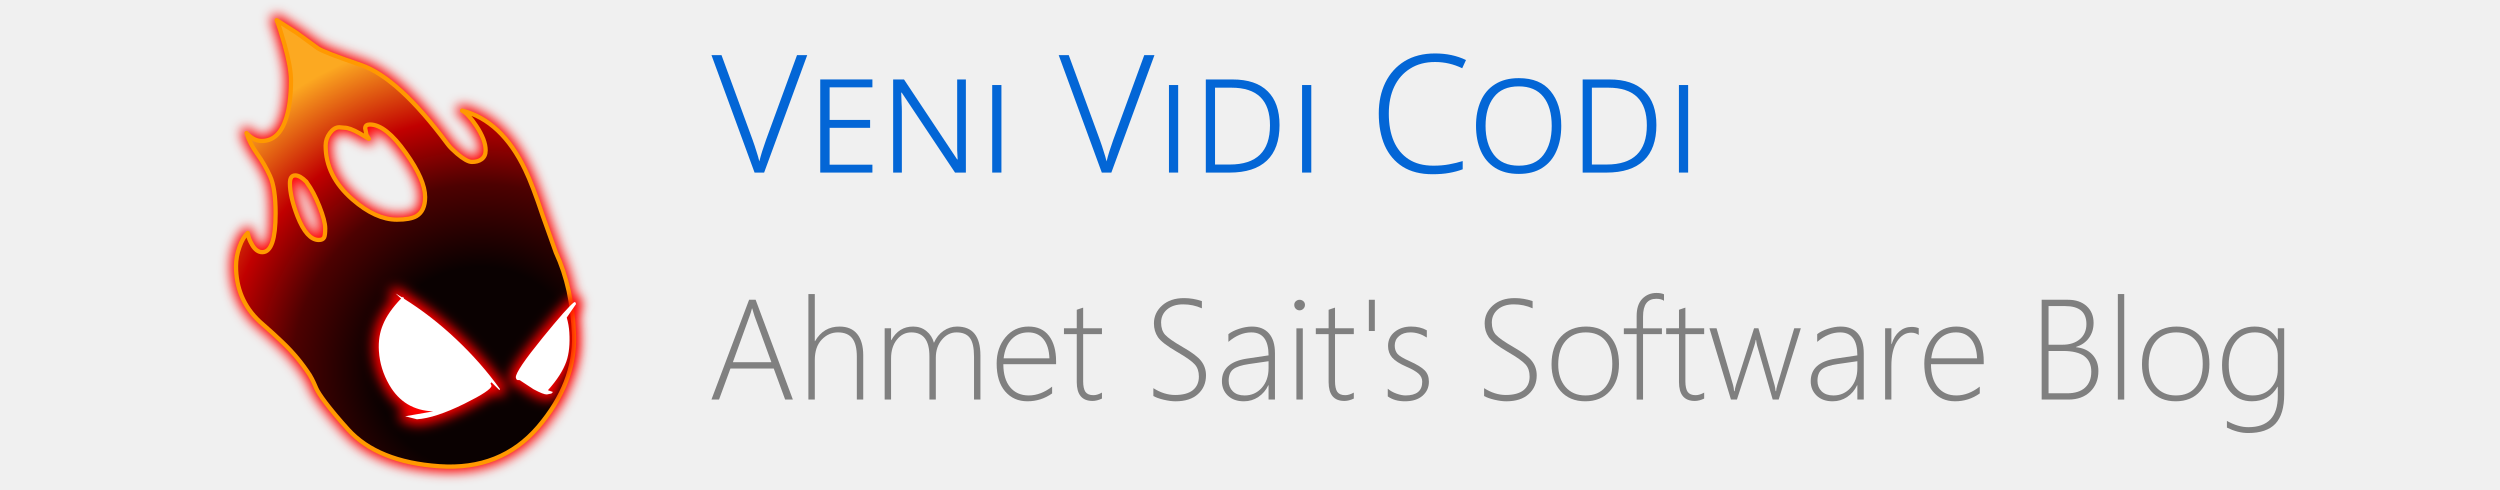
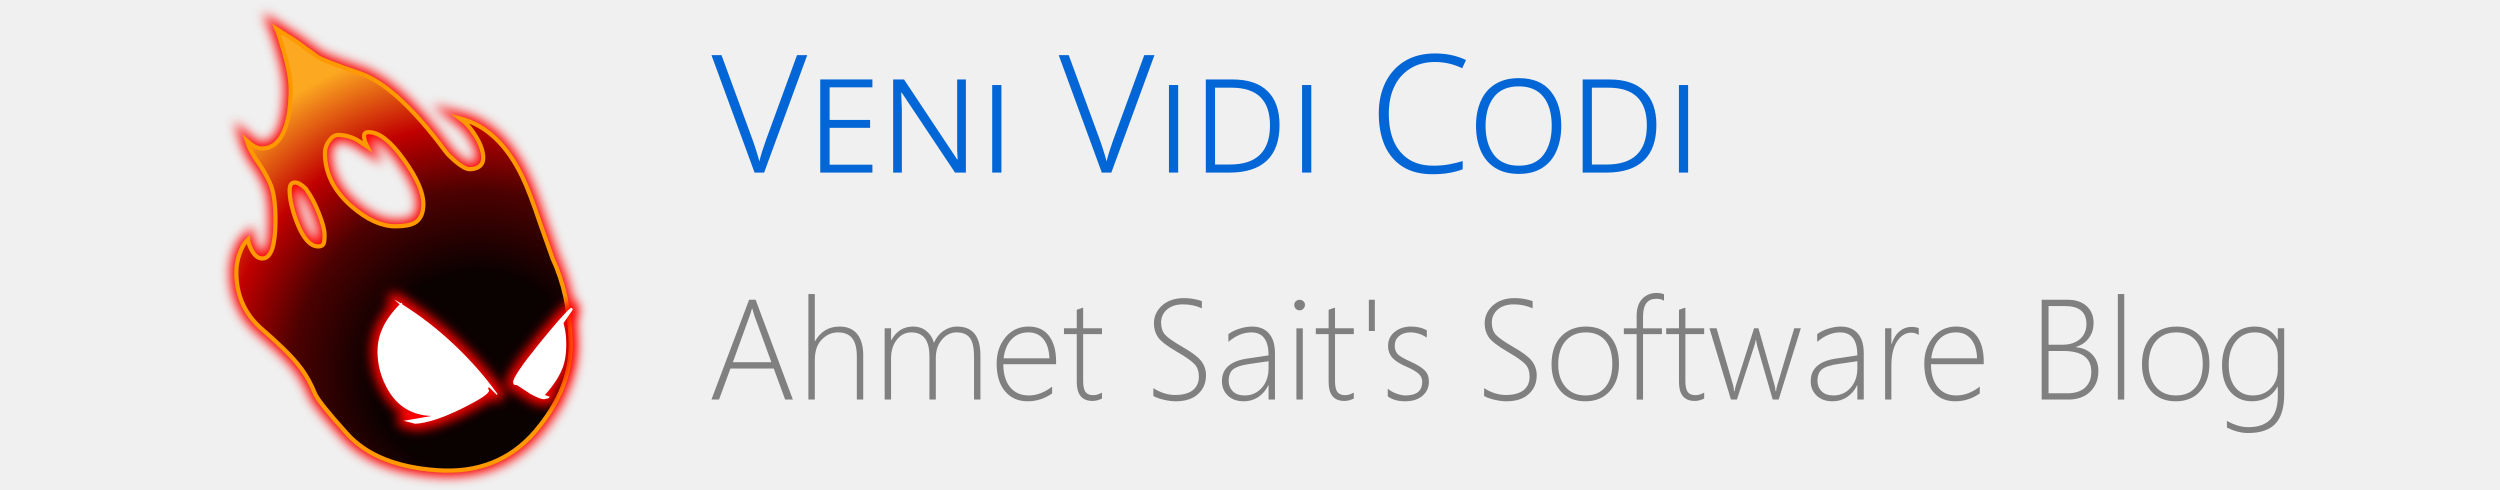
- <svg xmlns="http://www.w3.org/2000/svg" width="1200" height="235" version="1.1" viewBox="0 0 1200 235" id="svg127">
+ <svg xmlns="http://www.w3.org/2000/svg" xmlns:xlink="http://www.w3.org/1999/xlink" width="1200" height="235" version="1.1" viewBox="0 0 1200 235" id="svg127">
  <defs id="defs33">
    <g id="shape0-9-1" transform="translate(24.7,-13.75)">
      <path d="m33.8 18.65q4 8.45 4.35 19.65 0.35 11.15-8.35 21.4-8.75 10.2-23.15 9.2t-21.3-8.6q-6.9-7.65-7.65-9.6-0.8-2-1.9-3.3l1.1 0.9-0.05-0.35v-1.95q0-6.4 3.2-11.05 2.95-4.35 11.95-11.6 4.5-3.6 6.85-5 4.45-2.65 9.3-3.35 17.5-2.65 23.4 0.25l1.35 1.8 0.05 0.05 0.5 0.85q0.25 0.6 0 0.85l0.35-0.15" fill="url(#gradient0-3-7)" fill-rule="evenodd" id="path2" />
      <path d="m33.45 17.95 0.35 0.7q4 8.45 4.35 19.65 0.35 11.15-8.35 21.4-8.75 10.2-23.15 9.2t-21.3-8.6q-6.9-7.65-7.65-9.6-0.8-2-1.9-3.3m57.15-30.3 0.5 0.85z" fill="none" stroke="#f90" stroke-linecap="round" stroke-linejoin="round" id="path4" />
    </g>
    <radialGradient id="gradient0-3-7" cx="0" cy="0" r="819.2" fx="6.4" gradientTransform="matrix(.0477 .0824 -.0842 .0487 15.55 45.45)" gradientUnits="userSpaceOnUse">
      <stop stop-color="#0a0101" offset=".302" id="stop7" />
      <stop stop-color="#4d0101" offset=".549" id="stop9" />
      <stop stop-color="#c10000" offset=".749" id="stop11" />
      <stop stop-color="#fca921" offset="1" id="stop13" />
    </radialGradient>
    <g id="shape1-8-0" transform="translate(41.35,35.9)">
      <path d="m-23 48.9-0.6-1.3q-2.65-4.1-6.25-7.55-2-1.95-5.5-5-5.5-5.15-5.5-12.95 0-2.25 0.8-4.45 0.75-2.2 1.95-3.3 0.15 1.3 1 2.75 1 1.75 2.4 1.75 3.1 0 3.1-9.1 0-5.85-1.3-8.7t-3.05-5.25q-1.7-2.4-2.45-4.8 1.7 1.85 3.55 1.85 4 0 5.7-5.25 1.15-3.5 1.15-8.9 0-3.1-1.55-8.55-1.15-4.05-1.8-5.55l4.65 2.95 4.95 3.6q1.35 0.95 10.15 3.95 8.7 3 20.15 18.4l0.2 0.25q0.55 0.75 2.05 2.05 2.3 1.95 3.5 1.95 1.35 0 2.2-0.6 1-0.7 1-2.1 0-2.45-2.2-5.75-1.95-2.9-3.3-3.55 9.25 2.35 14.75 13.85 1.7 3.5 4.15 10.85l3 8.4q-2.85-2.2-6-2-20.2-0.7-36.1 11.25-6.3 4.75-10.1 10.25-3.45 5-3.55 8.6l-1.15 1.95m-1.4-46.5q-1.5-1.5-2.6-1.5-1.25 0-1.25 1.85 0 3.1 1.75 7.65 2.2 5.6 5 5.6 0.95 0 1.25-0.6 0.25-0.55 0.25-2.1 0-1.75-1.35-5.15t-2.9-5.5l-0.15-0.25m8.85-12.65-1.15-0.1q-1.2 0-2.2 1.35t-1 2.95q0 7.1 6.25 12.55 5.45 4.75 10.4 4.75 3.15 0 4.6-0.85 2-1.2 2-4.45 0-4-4.5-10.3-4.7-6.65-8.4-6.65-1.1 0-1.1 0.9l0.3 1.55 0.55 0.9-2.2-1.3q-2.3-1.3-3.55-1.3" fill="url(#gradient0-3-7)" fill-rule="evenodd" id="path16" />
      <path d="m-23 48.9-0.6-1.3q-2.65-4.1-6.25-7.55-2-1.95-5.5-5-5.5-5.15-5.5-12.95 0-2.25 0.8-4.45 0.75-2.2 1.95-3.3 0.15 1.3 1 2.75 1 1.75 2.4 1.75 3.1 0 3.1-9.1 0-5.85-1.3-8.7t-3.05-5.25q-1.7-2.4-2.45-4.8 1.7 1.85 3.55 1.85 4 0 5.7-5.25 1.15-3.5 1.15-8.9 0-3.1-1.55-8.55-1.15-4.05-1.8-5.55l4.65 2.95 4.95 3.6q1.35 0.95 10.15 3.95 8.7 3 20.15 18.4l0.2 0.25q0.55 0.75 2.05 2.05 2.3 1.95 3.5 1.95 1.35 0 2.2-0.6 1-0.7 1-2.1 0-2.45-2.2-5.75-1.95-2.9-3.3-3.55 9.25 2.35 14.75 13.85 1.7 3.5 4.15 10.85l3 8.4m-49.45-29.1q1.25 0 3.55 1.3l2.2 1.3-0.55-0.9-0.3-1.55q0-0.9 1.1-0.9 3.7 0 8.4 6.65 4.5 6.3 4.5 10.3 0 3.25-2 4.45-1.45 0.85-4.6 0.85-4.95 0-10.4-4.75-6.25-5.45-6.25-12.55 0-1.6 1-2.95t2.2-1.35l1.15 0.1m-8.7 12.9q1.55 2.1 2.9 5.5t1.35 5.15q0 1.55-0.25 2.1-0.3 0.6-1.25 0.6-2.8 0-5-5.6-1.75-4.55-1.75-7.65 0-1.85 1.25-1.85 1.1 0 2.6 1.5" fill="none" stroke="#f90" stroke-linecap="round" stroke-linejoin="round" id="path18" />
    </g>
    <g id="shape0-87-5" transform="translate(22.35,15.15)">
      <path d="m25.95-9.9-2.45 3.1q0.4 1.85 0.4 3.55 0 4.2-1.15 6.95-1.35 3.2-4.9 6.65l1.2 0.5-0.4 0.35-1.1 0.15q-0.8 0-3.15-1.45l-2.75-2.05-0.45-0.35h-0.05l-0.5-0.05-0.1-0.1-0.15-0.1-0.1-0.45q0-1.5 7.05-9.1 6.55-7.05 8.2-8.1l0.3 0.1 0.1 0.4m-21.6 17.5-0.25 0.25 0.2 0.55q0 1.1-6.85 3.95-7.25 3-11.65 3l-2.8-0.9 6.85-0.75q-7.05-0.7-10.2-7-2-4-2-8.3 0-3.55 1.4-6.3 1.4-2.9 4.75-5.95l-1.25-1.3 1.55 1.05 0.15-0.15 0.25 0.35-0.05 0.1q6.35 4.5 12 10.5 5.7 6.05 9.85 12.65l-0.15 0.25-1.8-2" fill="#fff" fill-rule="evenodd" id="path21" />
    </g>
    <filter id="filter7671-9" x="-0.349" y="-0.224" width="1.698" height="1.449" color-interpolation-filters="sRGB">
      <feGaussianBlur stdDeviation="2.442" id="feGaussianBlur24" />
    </filter>
    <filter id="filter7675-8" x="-0.171" y="-0.169" width="1.342" height="1.34" color-interpolation-filters="sRGB">
      <feGaussianBlur stdDeviation="2.442" id="feGaussianBlur27" />
    </filter>
    <filter id="filter7687-5" x="-0.06" y="-0.046" width="1.12" height="1.091" color-interpolation-filters="sRGB">
      <feGaussianBlur stdDeviation="2.442" id="feGaussianBlur30" />
    </filter>
-     <filter style="color-interpolation-filters:sRGB" id="filter26850" x="-0.06" y="-0.045" width="1.119" height="1.09">
-       <feGaussianBlur stdDeviation="3.096" id="feGaussianBlur26852" />
-     </filter>
    <radialGradient id="a" cx="6.393" cy="-0.004" r="819.2" gradientTransform="matrix(0.104897,0.181206,-0.185164,0.107096,169.225,196.291)" gradientUnits="userSpaceOnUse">
      <stop stop-color="#0a0101" offset=".302" id="stop7145" />
      <stop stop-color="#4d0101" offset=".549" id="stop7147" />
      <stop stop-color="#c10000" offset=".749" id="stop7149" />
      <stop stop-color="#fca921" offset="1" id="stop7151" />
    </radialGradient>
-     <filter style="color-interpolation-filters:sRGB" id="filter26846" x="-0.102" y="-0.16" width="1.204" height="1.32">
-       <feGaussianBlur stdDeviation="3.096" id="feGaussianBlur26848" />
+     <filter style="color-interpolation-filters:sRGB" id="filter2351" x="-0.057" y="-0.065" width="1.113" height="1.108">
+       <feGaussianBlur stdDeviation="2.114" id="feGaussianBlur2353" />
+     </filter>
+     <radialGradient xlink:href="#gradient0-3" id="radialGradient715" gradientUnits="userSpaceOnUse" gradientTransform="matrix(0.0806243,0.1392755,-0.1423179,0.08231453,144.1033,156.0745)" cx="0" cy="0" fx="6.4" r="819.2" />
+     <radialGradient id="gradient0-3" cx="0" cy="0" r="819.2" fx="6.4" gradientTransform="matrix(0.0477,0.0824,-0.0842,0.0487,15.55,45.45)" gradientUnits="userSpaceOnUse">
+       <stop stop-color="#0a0101" offset=".302" id="stop7-3" />
+       <stop stop-color="#4d0101" offset=".549" id="stop9-6" />
+       <stop stop-color="#c10000" offset=".749" id="stop11-7" />
+       <stop stop-color="#fca921" offset="1" id="stop13-5" />
+     </radialGradient>
+     <filter style="color-interpolation-filters:sRGB" id="filter2359" x="-0.097" y="-0.152" width="1.194" height="1.305">
+       <feGaussianBlur stdDeviation="2.114" id="feGaussianBlur2361" />
    </filter>
  </defs>
  <g transform="matrix(1.0971 0 0 1.0971 -199.3 -148.77)" fill="#0366d6" style="font-variant-caps:small-caps;shape-inside:url(#rect766-0);white-space:pre" aria-label="Venı Vıdı Codı" id="g59">
    <path d="m534.84 159.71-18.864 51.408h-4.176l-18.864-51.408h4.392l13.608 37.08q0.936 2.592 1.656 4.968 0.792 2.376 1.296 4.464 0.504-2.088 1.224-4.392t1.728-5.112l13.536-37.008z" id="path35" />
    <path d="m540.53 170.36h22.824v3.456h-18.72v14.256h17.712v3.456h-17.712v16.128h18.72v3.456h-22.824z" id="path37" />
    <path d="m604.25 170.36v40.752h-4.752l-23.328-34.992h-0.216q0.072 1.944 0.144 4.176 0.144 2.16 0.144 4.032v26.784h-3.816v-40.752h4.752l23.256 34.992h0.216q-0.144-1.872-0.216-4.104 0-2.232 0-4.536v-26.352z" id="path39" />
    <path d="m619.8 211.11h-4.032v-38.304h4.032z" id="path41" />
    <path d="m686.76 159.71-18.864 51.408h-4.176l-18.864-51.408h4.392l13.608 37.08q0.936 2.592 1.656 4.968 0.792 2.376 1.296 4.464 0.504-2.088 1.224-4.392t1.728-5.112l13.536-37.008z" id="path43" />
    <path d="m697.13 211.11h-4.032v-38.304h4.032z" id="path45" />
    <path d="m741.48 190.31q0 10.296-5.544 15.552t-16.344 5.256h-10.368v-40.752h11.664q10.224 0 15.408 5.184 5.184 5.112 5.184 14.76zm-4.176 0.144q0-16.488-16.848-16.488h-7.2v33.624h6.408q17.64 0 17.64-17.136z" id="path47" />
    <path d="m755.37 211.11h-4.032v-38.304h4.032z" id="path49" />
    <path d="m809.52 162.73q-6.336 0-10.872 2.88-4.536 2.808-6.984 7.92-2.376 5.04-2.376 11.808 0 6.912 2.16 12.024 2.232 5.112 6.552 7.92t10.8 2.808q3.744 0 6.84-0.576 3.168-0.576 5.976-1.44v3.6q-2.664 1.008-5.904 1.584-3.168 0.576-7.344 0.576-7.776 0-13.032-3.312-5.184-3.312-7.848-9.288-2.592-5.976-2.592-13.968 0-7.632 2.88-13.536 2.952-5.976 8.424-9.36 5.544-3.384 13.32-3.384 7.56 0 13.536 2.88l-1.656 3.6q-5.616-2.736-11.88-2.736z" id="path51" />
    <path d="m864.74 190.67q0 6.192-2.088 10.944-2.016 4.752-6.192 7.416-4.104 2.664-10.296 2.664t-10.368-2.664-6.264-7.416-2.088-11.016q0-6.12 2.088-10.8 2.088-4.752 6.264-7.344 4.176-2.664 10.368-2.664 9.288 0 13.896 5.688 4.68 5.688 4.68 15.192zm-33.12 0q0 7.776 3.6 12.6t10.944 4.824q7.272 0 10.8-4.752 3.6-4.752 3.6-12.672 0-8.208-3.672-12.744t-10.728-4.536q-7.344 0-10.944 4.752-3.6 4.68-3.6 12.528z" id="path53" />
    <path d="m906.36 190.31q0 10.296-5.544 15.552t-16.344 5.256h-10.368v-40.752h11.664q10.224 0 15.408 5.184 5.184 5.112 5.184 14.76zm-4.176 0.144q0-16.488-16.848-16.488h-7.2v33.624h6.408q17.64 0 17.64-17.136z" id="path55" />
    <path d="m920.25 211.11h-4.032v-38.304h4.032z" id="path57" />
  </g>
  <g transform="matrix(1.069 0 0 1.069 -162.12 -216.13)" fill="#808080" style="shape-inside:url(#rect778);shape-padding:0.941;white-space:pre" aria-label="Ahmet Sait's Software Blog" id="g107">
    <path d="m504.2 381.59-5.125-13.938h-19.438l-5.125 13.938h-3.406l16.906-44.812h2.938l16.719 44.812zm-13.75-37.5q-0.344-0.938-0.562-1.844-0.219-0.781-0.469-1.562h-0.125q-0.531 2.062-1.031 3.344l-7.531 20.781h17.281z" id="path61" />
    <path d="m536.39 381.59v-19.188q0-5.688-2.062-8.312-2.062-2.656-6.438-2.656-4.125 0-7.25 3.219t-3.125 9.219v17.719h-2.875v-47.375h2.875v21.125h0.125q3.781-6.531 11-6.531 5.188 0 7.906 3.344t2.719 9.594v19.844z" id="path63" />
    <path d="m589.01 381.59v-19.25q0-6.031-1.906-8.469-1.875-2.438-5.969-2.438-3.781 0-6.531 3.25t-2.75 8.156v18.75h-2.875v-19.469q0-10.688-8.125-10.688-3.906 0-6.5 3.281-2.594 3.25-2.594 8.438v18.438h-2.875v-32h2.875v5.312h0.125q3.344-6.094 9.781-6.094 3.5 0 5.969 2.031 2.5 2 3.375 5.281 1.5-3.469 4.281-5.375 2.812-1.938 6.094-1.938 10.5 0 10.5 13v19.781z" id="path65" />
    <path d="m602.17 365.71q0 6.594 3.031 10.312 3.062 3.719 8.375 3.719 5.375 0 10.5-3.969v3.062q-4.969 3.531-11.094 3.531-6.188 0-10-4.438t-3.812-12.531q0-7 3.969-11.781 4-4.812 10.375-4.812 5.969 0 9.156 4.188t3.188 11.438v1.281zm20.688-2.625q-0.188-5.531-2.656-8.594t-6.812-3.062q-4.5 0-7.469 3.031-2.938 3-3.625 8.625z" id="path67" />
    <path d="m646.45 381.15q-2.25 1.062-4.219 1.062-7.094 0-7.094-8.5v-21.5h-5.75v-2.625h5.75v-8.312q0.688-0.25 1.438-0.5 0.75-0.219 1.438-0.469v9.281h8.438v2.625h-8.438v21.125q0 3.312 1.031 4.812 1.062 1.469 3.562 1.469 1.781 0 3.844-1.156z" id="path69" />
    <path d="m669.54 380v-3.531q4.812 3.062 9.75 3.062 5.25 0 7.969-2.156 2.719-2.188 2.719-6.094 0-3.438-1.844-5.469-1.812-2.062-7.906-5.594-6.812-3.969-8.625-6.625-1.812-2.688-1.812-6.188 0-4.75 3.688-8.062t9.844-3.312q4 0 8 1.344v3.25q-3.938-1.781-8.406-1.781-4.562 0-7.25 2.312-2.656 2.312-2.656 5.875 0 3.438 1.812 5.469 1.844 2.031 7.906 5.531 6.281 3.562 8.344 6.344 2.094 2.75 2.094 6.344 0 5.156-3.594 8.406-3.562 3.25-10.094 3.25-2.312 0-5.344-0.719-3-0.719-4.594-1.656z" id="path71" />
    <path d="m721.26 381.59v-6.406h-0.125q-1.531 3.281-4.469 5.25-2.906 1.938-6.469 1.938-4.562 0-7.219-2.562t-2.656-6.469q0-8.375 11.094-10.125l9.844-1.469q0-10.312-7.75-10.312-5.281 0-10.281 4.25v-3.469q1.781-1.406 4.812-2.406 3.062-1 5.75-1 4.938 0 7.625 3.062 2.719 3.062 2.719 8.906v20.812zm-8.812-15.938q-5.031 0.719-7.062 2.344-2.031 1.594-2.031 5.219 0 2.844 1.875 4.688 1.906 1.844 5.281 1.844 4.625 0 7.688-3.406 3.062-3.438 3.062-8.844v-3.125z" id="path73" />
    <path d="m735.17 341.53q-0.938 0-1.656-0.688t-0.719-1.75q0-1.031 0.719-1.656 0.75-0.656 1.656-0.656 0.969 0 1.688 0.625 0.75 0.625 0.75 1.688 0 1-0.719 1.719t-1.719 0.719zm-1.406 40.062v-32h2.875v32z" id="path75" />
    <path d="m759.54 381.15q-2.25 1.062-4.219 1.062-7.094 0-7.094-8.5v-21.5h-5.75v-2.625h5.75v-8.312q0.688-0.25 1.438-0.5 0.75-0.219 1.438-0.469v9.281h8.438v2.625h-8.438v21.125q0 3.312 1.031 4.812 1.062 1.469 3.562 1.469 1.781 0 3.844-1.156z" id="path77" />
    <path d="m768.98 350.81h-2.688v-14.031h2.688z" id="path79" />
    <path d="m774.79 380.18v-3.469q1.625 1.406 3.938 2.219t4 0.812q7.531 0 7.531-6.156 0-2.125-1.656-3.625t-5.375-3.094q-4.594-2-6.469-4.125-1.844-2.156-1.844-5.219 0-3.906 2.969-6.312 3-2.406 7.375-2.406 4.125 0 7.062 1.688v3.25q-3.562-2.312-7.375-2.312-3.156 0-5.094 1.656-1.938 1.625-1.938 4.25 0 2.281 1.219 3.719 1.219 1.406 5.375 3.25 5 2.25 6.875 4.188 1.875 1.906 1.875 5.094 0 3.812-2.875 6.312-2.844 2.469-7.875 2.469-4.625 0-7.719-2.188z" id="path81" />
    <path d="m818.04 380v-3.531q4.812 3.062 9.75 3.062 5.25 0 7.969-2.156 2.719-2.188 2.719-6.094 0-3.438-1.844-5.469-1.812-2.062-7.906-5.594-6.812-3.969-8.625-6.625-1.812-2.688-1.812-6.188 0-4.75 3.688-8.062t9.844-3.312q4 0 8 1.344v3.25q-3.938-1.781-8.406-1.781-4.562 0-7.25 2.312-2.656 2.312-2.656 5.875 0 3.438 1.812 5.469 1.844 2.031 7.906 5.531 6.281 3.562 8.344 6.344 2.094 2.75 2.094 6.344 0 5.156-3.594 8.406-3.562 3.25-10.094 3.25-2.312 0-5.344-0.719-3-0.719-4.594-1.656z" id="path83" />
    <path d="m863.48 382.37q-7 0-11.094-4.594-4.062-4.625-4.062-12 0-7.969 4.25-12.469 4.281-4.5 11.25-4.5 6.844 0 10.812 4.469t3.969 12.375q0 7.469-4.062 12.094-4.031 4.625-11.062 4.625zm0.219-30.938q-5.656 0-9.031 3.812-3.344 3.812-3.344 10.594 0 6.281 3.281 10.094t8.969 3.812q5.781 0 8.906-3.75t3.125-10.406q0-6.844-3.125-10.5-3.094-3.656-8.781-3.656z" id="path85" />
    <path d="m898.82 337.25q-1.156-0.906-3.5-0.906-5.906 0-5.906 7.938v5.312h8.469v2.625h-8.469v29.375h-2.875v-29.375h-5.75v-2.625h5.75v-5.562q0-5.062 2.531-7.688 2.562-2.625 6.375-2.625 2.031 0 3.375 0.594z" id="path87" />
    <path d="m916.86 381.15q-2.25 1.062-4.219 1.062-7.094 0-7.094-8.5v-21.5h-5.75v-2.625h5.75v-8.312q0.688-0.25 1.438-0.5 0.75-0.219 1.438-0.469v9.281h8.438v2.625h-8.438v21.125q0 3.312 1.031 4.812 1.062 1.469 3.562 1.469 1.781 0 3.844-1.156z" id="path89" />
    <path d="m950.32 381.59h-2.688l-6.969-24.125q-0.281-1-0.5-2.688h-0.156q-0.062 0.719-0.625 2.625l-7.812 24.188h-2.688l-9.656-32h3.188l7.438 25.531q0.281 1 0.438 2.688h0.25q0.062-0.906 0.594-2.688l8.125-25.531h1.969l7.25 25.531q0.25 0.906 0.438 2.688h0.25q0-0.906 0.531-2.688l7.594-25.531h2.969z" id="path91" />
    <path d="m985.64 381.59v-6.406h-0.125q-1.531 3.281-4.469 5.25-2.906 1.938-6.469 1.938-4.562 0-7.219-2.562t-2.656-6.469q0-8.375 11.094-10.125l9.844-1.469q0-10.312-7.75-10.312-5.281 0-10.281 4.25v-3.469q1.781-1.406 4.812-2.406 3.062-1 5.75-1 4.938 0 7.625 3.062 2.719 3.062 2.719 8.906v20.812zm-8.812-15.938q-5.031 0.719-7.062 2.344-2.031 1.594-2.031 5.219 0 2.844 1.875 4.688 1.906 1.844 5.281 1.844 4.625 0 7.688-3.406 3.062-3.438 3.062-8.844v-3.125z" id="path93" />
    <path d="m1013.2 352.59q-1.438-1.031-3.375-1.031-3.781 0-6.344 3.906t-2.562 11.094v15.031h-2.812v-32h2.812v7.094h0.125q1.094-3.656 3.469-5.688t5.5-2.031q1.781 0 3.188 0.562z" id="path95" />
    <path d="m1018.7 365.71q0 6.594 3.031 10.312 3.062 3.719 8.375 3.719 5.375 0 10.5-3.969v3.062q-4.969 3.531-11.094 3.531-6.188 0-10-4.438t-3.812-12.531q0-7 3.969-11.781 4-4.812 10.375-4.812 5.969 0 9.156 4.188t3.188 11.438v1.281zm20.688-2.625q-0.188-5.531-2.656-8.594-2.469-3.062-6.812-3.062-4.5 0-7.469 3.031-2.938 3-3.625 8.625z" id="path97" />
    <path d="m1068.4 381.59v-44.812h11.781q5.281 0 8.406 2.844t3.125 7.531q0 3.906-2.094 6.781-2.062 2.844-5.781 4.031v0.125q4.656 0.438 7.344 3.344 2.688 2.875 2.688 7.344 0 5.656-3.656 9.25-3.656 3.562-9.781 3.562zm3.094-41.969v17.344h6.25q4.875 0 7.812-2.5t2.938-6.781q0-8.062-9.531-8.062zm0 20.156v19h8.312q5.281 0 8.062-2.531 2.812-2.531 2.812-7.188 0-9.281-12.594-9.281z" id="path99" />
    <path d="m1102.6 381.59v-47.375h2.875v47.375z" id="path101" />
    <path d="m1128.6 382.37q-7 0-11.094-4.594-4.062-4.625-4.062-12 0-7.969 4.25-12.469 4.281-4.5 11.25-4.5 6.844 0 10.812 4.469 3.969 4.469 3.969 12.375 0 7.469-4.062 12.094-4.031 4.625-11.062 4.625zm0.219-30.938q-5.656 0-9.031 3.812-3.344 3.812-3.344 10.594 0 6.281 3.281 10.094 3.281 3.812 8.969 3.812 5.781 0 8.906-3.75t3.125-10.406q0-6.844-3.125-10.5-3.094-3.656-8.781-3.656z" id="path103" />
    <path d="m1177.3 379.21q0 9.031-3.938 13.219t-12.25 4.188q-4.625 0-9.531-2.438v-3q5.062 2.812 9.594 2.812 13.25 0 13.25-14v-4.156h-0.125q-3.781 6.531-11.531 6.531-5.906 0-9.656-4.281-3.719-4.281-3.719-11.938t4.031-12.5q4.031-4.844 10.625-4.844 7.062 0 10.25 5.844h0.125v-5.062h2.875zm-2.875-17.344q0-4.25-2.875-7.344-2.844-3.094-7.438-3.094-5.281 0-8.5 3.969-3.219 3.969-3.219 10.5 0 6.562 2.938 10.219 2.969 3.625 7.812 3.625 5.156 0 8.219-3.344t3.062-8.188z" id="path105" />
  </g>
-   <g id="g3051" transform="matrix(0.9337471,0,0,0.9335598,71.08614,-7.59685)">
-     <g id="g3043">
-       <path d="m 66.088,18.492 c 0.953,2.199 2.271,6.268 3.957,12.205 2.272,7.99 3.408,14.258 3.408,18.803 0,7.917 -0.841,14.441 -2.527,19.572 -2.492,7.697 -6.671,11.545 -12.535,11.545 -2.712,-10e-7 -5.314,-1.356 -7.807,-4.068 1.1,3.519 2.894,7.036 5.387,10.555 2.566,3.519 4.801,7.369 6.707,11.547 1.906,4.178 2.859,10.554 2.859,19.131 0,13.341 -2.272,20.012 -6.816,20.012 -2.052,0 -3.813,-1.282 -5.279,-3.848 -1.246,-2.126 -1.979,-4.141 -2.199,-6.047 -1.759,1.613 -3.188,4.031 -4.287,7.256 -1.173,3.225 -1.76,6.488 -1.76,9.787 0,11.435 4.032,20.928 12.096,28.479 5.131,4.471 9.162,8.135 12.094,10.994 5.278,5.058 9.852,10.565 13.746,16.604 1.383,2.145 2.936,5.928 3.357,6.881 1.24,2.801 6.208,9.833 16.324,21.049 10.116,11.142 25.729,17.448 46.84,18.914 21.111,1.466 38.082,-5.279 50.91,-20.232 12.755,-15.027 18.874,-30.714 18.361,-47.061 -0.507,-16.236 -3.641,-30.495 -9.381,-42.789 0.007,0.006 0.014,0.01 0.021,0.016 l -6.598,-18.473 c -3.592,-10.776 -6.619,-18.73 -9.111,-23.861 -8.063,-16.86 -18.876,-27.012 -32.438,-30.457 1.979,0.953 4.399,3.555 7.258,7.807 3.225,4.838 4.838,9.053 4.838,12.645 0,2.052 -0.733,3.593 -2.199,4.619 -1.246,0.88 -2.859,1.318 -4.838,1.318 -1.759,0 -4.325,-1.43 -7.697,-4.289 -2.199,-1.906 -3.701,-3.408 -4.508,-4.508 l -0.439,-0.549 c -16.787,-22.577 -31.558,-36.065 -44.312,-40.463 -12.901,-4.398 -20.341,-7.295 -22.32,-8.688 l -10.887,-7.916 z m 47.939,53.658 c 5.424,0 11.582,4.876 18.473,14.625 6.597,9.236 9.896,16.786 9.896,22.65 0,4.765 -1.466,8.026 -4.398,9.785 -2.126,1.246 -5.499,1.869 -10.117,1.869 -7.257,0 -14.879,-3.482 -22.869,-10.445 -9.163,-7.99 -13.744,-17.189 -13.744,-27.598 0,-2.346 0.731,-4.509 2.197,-6.488 1.466,-1.979 3.081,-2.969 4.84,-2.969 l 2.527,0.221 c 1.833,0 4.435,0.952 7.807,2.857 l 4.84,2.859 -1.211,-1.979 -0.66,-3.41 c 0,-1.319 0.807,-1.979 2.42,-1.979 z m -38.375,26.17 c 1.613,0 3.52,1.1 5.719,3.299 l 0.33,0.549 c 2.272,3.079 4.398,7.111 6.377,12.096 1.979,4.985 2.969,8.759 2.969,11.324 0,2.272 -0.184,3.813 -0.551,4.619 -0.44,0.88 -1.355,1.318 -2.748,1.318 -4.105,0 -7.771,-4.104 -10.996,-12.314 -2.566,-6.671 -3.848,-12.277 -3.848,-16.822 0,-2.712 0.915,-4.068 2.748,-4.068 z" fill="url(#a)" stroke="#f90" stroke-linejoin="round" stroke-width="2.199" id="path1482" style="fill:#ff0000;fill-opacity:1;stroke:#ff0000;stroke-width:5.85;stroke-linecap:round;stroke-linejoin:round;stroke-dasharray:none;stroke-opacity:1;filter:url(#filter26850)" />
-       <path d="m 66.088,18.492 c 0.953,2.199 2.271,6.268 3.957,12.205 2.272,7.99 3.408,14.258 3.408,18.803 0,7.917 -0.841,14.441 -2.527,19.572 -2.492,7.697 -6.671,11.545 -12.535,11.545 -2.712,-10e-7 -5.314,-1.356 -7.807,-4.068 1.1,3.519 2.894,7.036 5.387,10.555 2.566,3.519 4.801,7.369 6.707,11.547 1.906,4.178 2.859,10.554 2.859,19.131 0,13.341 -2.272,20.012 -6.816,20.012 -2.052,0 -3.813,-1.282 -5.279,-3.848 -1.246,-2.126 -1.979,-4.141 -2.199,-6.047 -1.759,1.613 -3.188,4.031 -4.287,7.256 -1.173,3.225 -1.76,6.488 -1.76,9.787 0,11.435 4.032,20.928 12.096,28.479 5.131,4.471 9.162,8.135 12.094,10.994 5.278,5.058 9.852,10.565 13.746,16.604 1.383,2.145 2.936,5.928 3.357,6.881 1.24,2.801 6.208,9.833 16.324,21.049 10.116,11.142 25.729,17.448 46.84,18.914 21.111,1.466 38.082,-5.279 50.91,-20.232 12.755,-15.027 18.874,-30.714 18.361,-47.061 -0.507,-16.236 -3.641,-30.495 -9.381,-42.789 0.007,0.006 0.014,0.01 0.021,0.016 l -6.598,-18.473 c -3.592,-10.776 -6.619,-18.73 -9.111,-23.861 -8.063,-16.86 -18.876,-27.012 -32.438,-30.457 1.979,0.953 4.399,3.555 7.258,7.807 3.225,4.838 4.838,9.053 4.838,12.645 0,2.052 -0.733,3.593 -2.199,4.619 -1.246,0.88 -2.859,1.318 -4.838,1.318 -1.759,0 -4.325,-1.43 -7.697,-4.289 -2.199,-1.906 -3.701,-3.408 -4.508,-4.508 l -0.439,-0.549 c -16.787,-22.577 -31.558,-36.065 -44.312,-40.463 -12.901,-4.398 -20.341,-7.295 -22.32,-8.688 l -10.887,-7.916 z m 47.939,53.658 c 5.424,0 11.582,4.876 18.473,14.625 6.597,9.236 9.896,16.786 9.896,22.65 0,4.765 -1.466,8.026 -4.398,9.785 -2.126,1.246 -5.499,1.869 -10.117,1.869 -7.257,0 -14.879,-3.482 -22.869,-10.445 -9.163,-7.99 -13.744,-17.189 -13.744,-27.598 0,-2.346 0.731,-4.509 2.197,-6.488 1.466,-1.979 3.081,-2.969 4.84,-2.969 l 2.527,0.221 c 1.833,0 4.435,0.952 7.807,2.857 l 4.84,2.859 -1.211,-1.979 -0.66,-3.41 c 0,-1.319 0.807,-1.979 2.42,-1.979 z m -38.375,26.17 c 1.613,0 3.52,1.1 5.719,3.299 l 0.33,0.549 c 2.272,3.079 4.398,7.111 6.377,12.096 1.979,4.985 2.969,8.759 2.969,11.324 0,2.272 -0.184,3.813 -0.551,4.619 -0.44,0.88 -1.355,1.318 -2.748,1.318 -4.105,0 -7.771,-4.104 -10.996,-12.314 -2.566,-6.671 -3.848,-12.277 -3.848,-16.822 0,-2.712 0.915,-4.068 2.748,-4.068 z" fill="url(#a)" stroke="#ff9900" stroke-linejoin="round" stroke-width="2.199" id="head" style="fill:url(#a)" />
+   <g id="g3381" transform="matrix(1.254506,0,0,1.254506,48.14218,-18.52461)">
+     <g id="g2389" transform="matrix(0.9579052,0,0,0.9579052,5.326395,7.222108)">
+       <path id="path2139" style="display:inline;fill:#800000;fill-opacity:1;fill-rule:evenodd;stroke:#ff0000;stroke-width:5;stroke-linecap:round;stroke-linejoin:miter;stroke-miterlimit:6;stroke-dasharray:none;stroke-opacity:1;filter:url(#filter2351)" d="m 64.832,19.418 c 0.732,1.69 1.745,4.817 3.041,9.381 1.747,6.141 2.621,10.96 2.621,14.453 0,6.085 -0.649,11.099 -1.945,15.043 -1.916,5.916 -5.126,8.873 -9.633,8.873 -2.085,0 -3.788,-1.19 -6.002,-3.127 0.845,2.704 2.227,5.409 4.143,8.113 1.972,2.704 3.689,5.662 5.154,8.873 1.465,3.211 2.197,8.113 2.197,14.705 0,10.254 -1.747,15.381 -5.24,15.381 -1.578,0 -2.928,-0.985 -4.055,-2.957 -0.958,-1.634 -1.522,-3.184 -1.691,-4.648 -1.352,1.24 -2.45,3.099 -3.295,5.578 -0.901,2.479 -1.354,4.986 -1.354,7.521 0,8.789 3.099,16.086 9.297,21.889 3.944,3.437 7.043,6.254 9.297,8.451 6.072,5.869 9.73,10.55 12.76,18 0.845,2.197 5.157,7.606 12.932,16.227 7.775,8.564 19.776,13.41 36.002,14.537 16.226,1.127 29.269,-4.057 39.129,-15.551 9.803,-11.55 14.508,-23.606 14.113,-36.17 -0.39,-12.484 -2.8,-23.448 -7.215,-32.9 -1.589,-4.579 -3.365,-9.486 -5.039,-14.174 -2.761,-8.282 -5.1,-14.396 -7.016,-18.34 -6.198,-12.958 -14.507,-20.76 -24.93,-23.408 2.194,1.668 3.381,2.732 5.578,6 2.479,3.719 3.717,6.958 3.717,9.719 0,1.578 -0.563,2.76 -1.689,3.549 -0.958,0.676 -2.198,1.014 -3.719,1.014 -1.352,0 -3.324,-1.098 -5.916,-3.295 -1.69,-1.465 -2.845,-2.62 -3.465,-3.465 l -0.338,-0.422 C 119.369,50.914 108.016,40.546 98.213,37.166 88.297,33.786 82.578,31.561 81.057,30.49 l -8.365,-6.086 z m 36.846,41.242 c 4.169,0 8.903,3.747 14.199,11.24 5.071,7.099 7.605,12.903 7.605,17.41 0,3.662 -1.127,6.169 -3.381,7.521 -1.634,0.958 -4.226,1.436 -7.775,1.436 -5.578,0 -11.437,-2.675 -17.578,-8.027 -7.043,-6.141 -10.564,-13.212 -10.564,-21.213 0,-1.803 0.565,-3.465 1.691,-4.986 1.127,-1.521 2.367,-2.281 3.719,-2.281 3.013,0.079 6.001,1.09 7.943,2.365 1.172,0.77 3.517,2.309 3.517,2.309 0,0 -0.513,-1.079 -0.728,-1.633 -0.322,-0.829 -0.508,-1.818 -0.508,-2.619 0,-1.014 0.62,-1.521 1.859,-1.521 z M 72.184,80.775 c 1.24,0 2.704,0.845 4.395,2.535 l 0.254,0.422 c 1.747,2.366 3.381,5.466 4.902,9.297 1.521,3.831 2.281,6.731 2.281,8.703 0,1.747 -0.14,2.931 -0.422,3.551 -0.338,0.676 -1.043,1.014 -2.113,1.014 -3.155,0 -5.972,-3.155 -8.451,-9.465 -1.972,-5.127 -2.959,-9.438 -2.959,-12.932 0,-2.085 0.705,-3.125 2.113,-3.125 z" />
+       <path id="path709" style="display:inline;fill:url(#radialGradient715);fill-rule:evenodd;stroke:#ff9900;stroke-width:1.69;stroke-linecap:butt;stroke-miterlimit:6;stroke-dasharray:none;stroke-opacity:1" d="m 64.832,19.418 c 0.732,1.69 1.745,4.817 3.041,9.381 1.747,6.141 2.621,10.96 2.621,14.453 0,6.085 -0.649,11.099 -1.945,15.043 -1.916,5.916 -5.126,8.873 -9.633,8.873 -2.085,0 -3.788,-1.19 -6.002,-3.127 0.845,2.704 2.227,5.409 4.143,8.113 1.972,2.704 3.689,5.662 5.154,8.873 1.465,3.211 2.197,8.113 2.197,14.705 0,10.254 -1.747,15.381 -5.24,15.381 -1.578,0 -2.928,-0.985 -4.055,-2.957 -0.958,-1.634 -1.522,-3.184 -1.691,-4.648 -1.352,1.24 -2.45,3.099 -3.295,5.578 -0.901,2.479 -1.354,4.986 -1.354,7.521 0,8.789 3.099,16.086 9.297,21.889 3.944,3.437 7.043,6.254 9.297,8.451 6.072,5.869 9.73,10.55 12.76,18 0.845,2.197 5.157,7.606 12.932,16.227 7.775,8.564 19.776,13.41 36.002,14.537 16.226,1.127 29.269,-4.057 39.129,-15.551 9.803,-11.55 14.508,-23.606 14.113,-36.17 -0.39,-12.484 -2.8,-23.448 -7.215,-32.9 -1.589,-4.579 -3.365,-9.486 -5.039,-14.174 -2.761,-8.282 -5.1,-14.396 -7.016,-18.34 -6.198,-12.958 -14.507,-20.76 -24.93,-23.408 2.194,1.668 3.381,2.732 5.578,6 2.479,3.719 3.717,6.958 3.717,9.719 0,1.578 -0.563,2.76 -1.689,3.549 -0.958,0.676 -2.198,1.014 -3.719,1.014 -1.352,0 -3.324,-1.098 -5.916,-3.295 -1.69,-1.465 -2.845,-2.62 -3.465,-3.465 l -0.338,-0.422 C 119.369,50.914 108.016,40.546 98.213,37.166 88.297,33.786 82.578,31.561 81.057,30.49 l -8.365,-6.086 z m 36.846,41.242 c 4.169,0 8.903,3.747 14.199,11.24 5.071,7.099 7.605,12.903 7.605,17.41 0,3.662 -1.127,6.169 -3.381,7.521 -1.634,0.958 -4.226,1.436 -7.775,1.436 -5.578,0 -11.437,-2.675 -17.578,-8.027 -7.043,-6.141 -10.564,-13.212 -10.564,-21.213 0,-1.803 0.565,-3.465 1.691,-4.986 1.127,-1.521 2.367,-2.281 3.719,-2.281 3.013,0.079 6.001,1.09 7.943,2.365 1.172,0.77 3.517,2.309 3.517,2.309 0,0 -0.513,-1.079 -0.728,-1.633 -0.322,-0.829 -0.508,-1.818 -0.508,-2.619 0,-1.014 0.62,-1.521 1.859,-1.521 z M 72.184,80.775 c 1.24,0 2.704,0.845 4.395,2.535 l 0.254,0.422 c 1.747,2.366 3.381,5.466 4.902,9.297 1.521,3.831 2.281,6.731 2.281,8.703 0,1.747 -0.14,2.931 -0.422,3.551 -0.338,0.676 -1.043,1.014 -2.113,1.014 -3.155,0 -5.972,-3.155 -8.451,-9.465 -1.972,-5.127 -2.959,-9.438 -2.959,-12.932 0,-2.085 0.705,-3.125 2.113,-3.125 z" />
    </g>
-     <g id="g3039">
-       <path d="m 219.992,164.469 -4.782,6.943 q 1.096,3.896 1.324,7.525 0.562,8.965 -1.509,14.989 -2.435,7.01 -9.504,14.847 l 2.613,0.908 -0.802,0.8 -2.313,0.467 q -1.697,0.106 -6.876,-2.676 l -6.108,-4.01 -1.001,-0.687 -0.106,0.007 -1.067,-0.04 -0.226,-0.2 -0.332,-0.194 -0.272,-0.947 q -0.201,-3.202 13.737,-20.363 12.95,-15.921 16.31,-18.381 l 0.65,0.174 0.266,0.841 m -43.477,40.23 -0.497,0.567 0.498,1.147 q 0.147,2.348 -14.002,9.343 -14.978,7.369 -24.311,7.954 l -6.06,-1.549 14.431,-2.512 q -15.049,-0.556 -22.575,-13.585 -4.778,-8.272 -5.354,-17.451 -0.475,-7.578 2.126,-13.634 2.582,-6.377 9.279,-13.333 l -2.826,-2.609 3.429,2.035 0.298,-0.34 0.577,0.714 -0.093,0.22 q 14.073,8.761 26.862,20.817 12.902,12.156 22.589,25.692 l -0.285,0.554 -4.086,-4.03" fill="#fff" fill-rule="evenodd" id="path3302" style="fill:#ff0000;fill-opacity:1;stroke:#ff0000;stroke-width:5.85;stroke-linecap:round;stroke-linejoin:round;stroke-dasharray:none;stroke-opacity:1;filter:url(#filter26846)" />
-       <path d="m 219.992,164.469 -4.782,6.943 q 1.096,3.896 1.324,7.525 0.562,8.965 -1.509,14.989 -2.435,7.01 -9.504,14.847 l 2.613,0.908 -0.802,0.8 -2.313,0.467 q -1.697,0.106 -6.876,-2.676 l -6.108,-4.01 -1.001,-0.687 -0.106,0.007 -1.067,-0.04 -0.226,-0.2 -0.332,-0.194 -0.272,-0.947 q -0.201,-3.202 13.737,-20.363 12.95,-15.921 16.31,-18.381 l 0.65,0.174 0.266,0.841 m -43.477,40.23 -0.497,0.567 0.498,1.147 q 0.147,2.348 -14.002,9.343 -14.978,7.369 -24.311,7.954 l -6.06,-1.549 14.431,-2.512 q -15.049,-0.556 -22.575,-13.585 -4.778,-8.272 -5.354,-17.451 -0.475,-7.578 2.126,-13.634 2.582,-6.377 9.279,-13.333 l -2.826,-2.609 3.429,2.035 0.298,-0.34 0.577,0.714 -0.093,0.22 q 14.073,8.761 26.862,20.817 12.902,12.156 22.589,25.692 l -0.285,0.554 -4.086,-4.03" fill="#ffffff" fill-rule="evenodd" id="eyes" />
+     <g id="g2393" transform="matrix(0.9579052,0,0,0.9579052,5.326395,7.222108)">
+       <path d="m 183.126,131.617 -3.676,5.337 q 0.843,2.994 1.018,5.783 0.432,6.891 -1.16,11.52 -1.872,5.388 -7.305,11.411 l 2.008,0.698 -0.616,0.615 -1.778,0.359 q -1.304,0.082 -5.285,-2.057 l -4.695,-3.082 -0.77,-0.528 -0.082,0.005 -0.82,-0.031 -0.173,-0.154 -0.255,-0.149 -0.209,-0.728 q -0.154,-2.461 10.558,-15.651 9.954,-12.236 12.536,-14.128 l 0.499,0.133 0.204,0.646 m -33.417,30.921 -0.382,0.436 0.383,0.882 q 0.113,1.805 -10.762,7.181 -11.512,5.663 -18.686,6.113 l -4.658,-1.19 11.091,-1.931 q -11.567,-0.427 -17.351,-10.441 -3.673,-6.358 -4.115,-13.413 -0.365,-5.824 1.634,-10.479 1.984,-4.901 7.132,-10.248 l -2.172,-2.005 2.635,1.564 0.229,-0.261 0.444,0.549 -0.071,0.169 q 10.817,6.733 20.646,15.999 9.916,9.343 17.362,19.747 l -0.219,0.425 -3.141,-3.097" id="path2137" style="display:inline;fill:#800000;fill-opacity:1;fill-rule:evenodd;stroke:#ff0200;stroke-width:5;stroke-linecap:round;stroke-linejoin:round;stroke-dasharray:none;stroke-opacity:1;filter:url(#filter2359)" />
+       <path d="m 183.126,131.617 -3.676,5.337 q 0.843,2.994 1.018,5.783 0.432,6.891 -1.16,11.52 -1.872,5.388 -7.305,11.411 l 2.008,0.698 -0.616,0.615 -1.778,0.359 q -1.304,0.082 -5.285,-2.057 l -4.695,-3.082 -0.77,-0.528 -0.082,0.005 -0.82,-0.031 -0.173,-0.154 -0.255,-0.149 -0.209,-0.728 q -0.154,-2.461 10.558,-15.651 9.954,-12.236 12.536,-14.128 l 0.499,0.133 0.204,0.646 m -33.417,30.921 -0.382,0.436 0.383,0.882 q 0.113,1.805 -10.762,7.181 -11.512,5.663 -18.686,6.113 l -4.658,-1.19 11.091,-1.931 q -11.567,-0.427 -17.351,-10.441 -3.673,-6.358 -4.115,-13.413 -0.365,-5.824 1.634,-10.479 1.984,-4.901 7.132,-10.248 l -2.172,-2.005 2.635,1.564 0.229,-0.261 0.444,0.549 -0.071,0.169 q 10.817,6.733 20.646,15.999 9.916,9.343 17.362,19.747 l -0.219,0.425 -3.141,-3.097" id="path697" style="display:inline;fill:#ffffff;fill-rule:evenodd;stroke-width:1.639" />
    </g>
  </g>
</svg>
